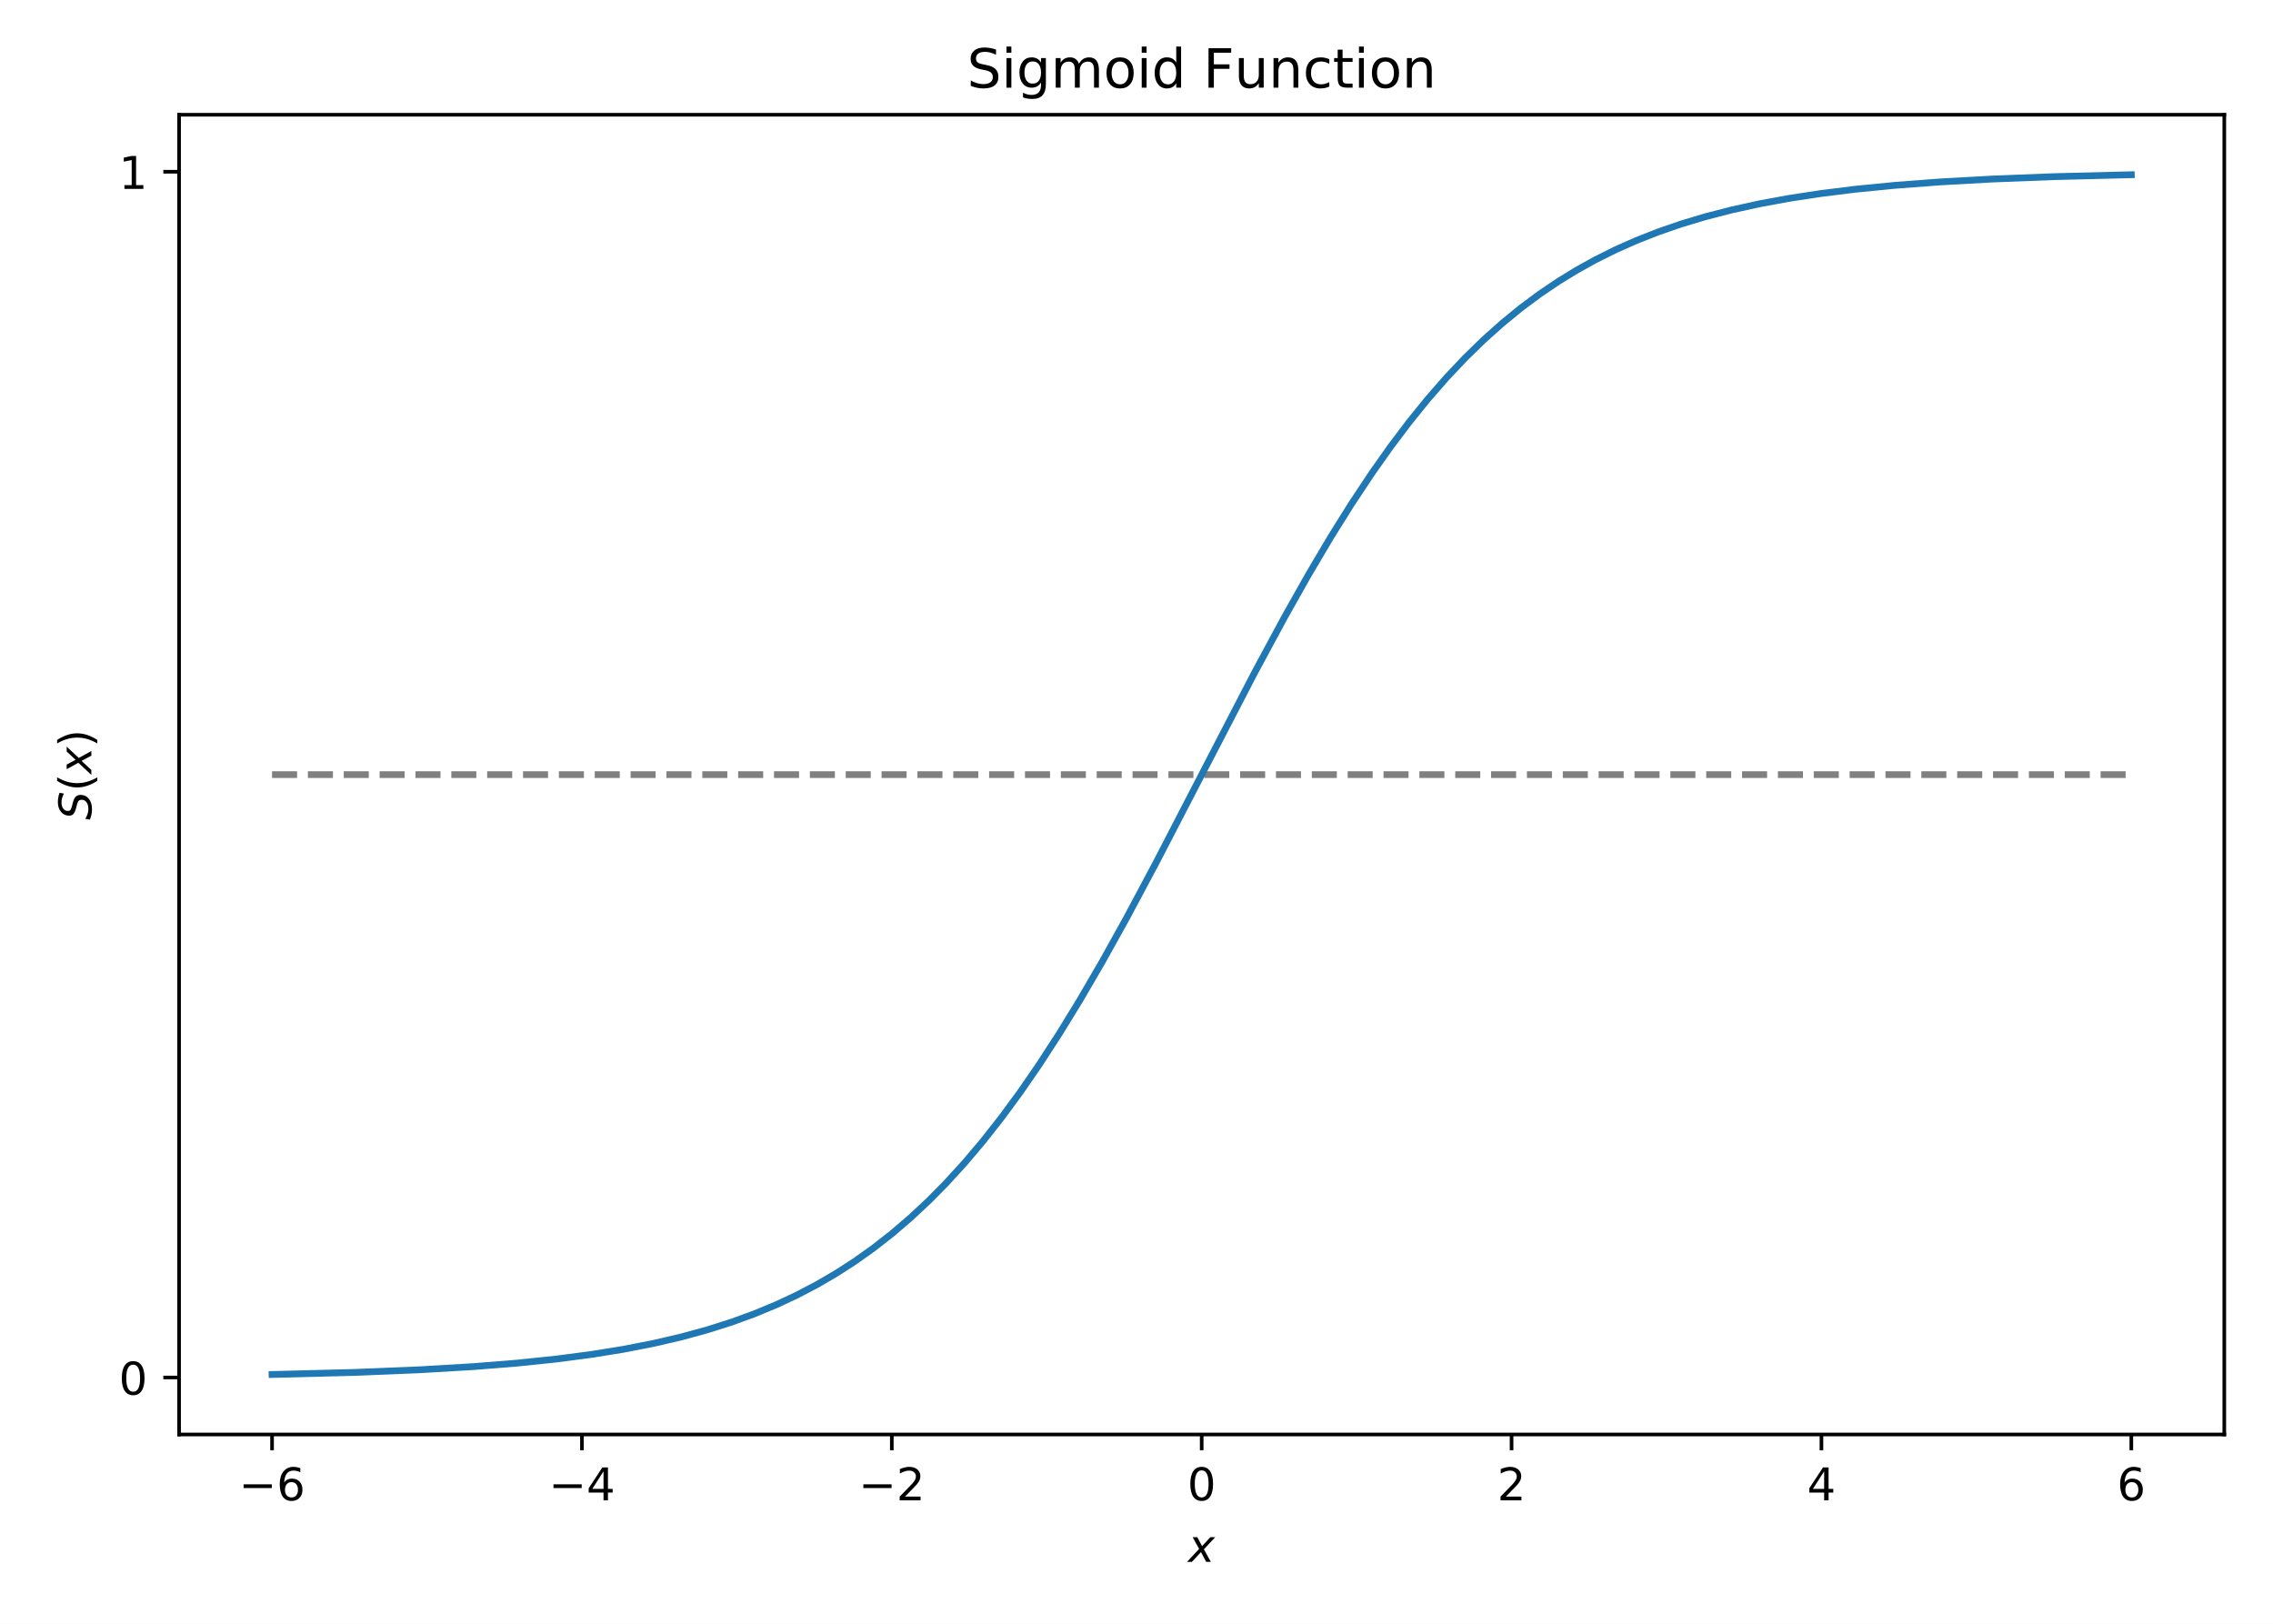
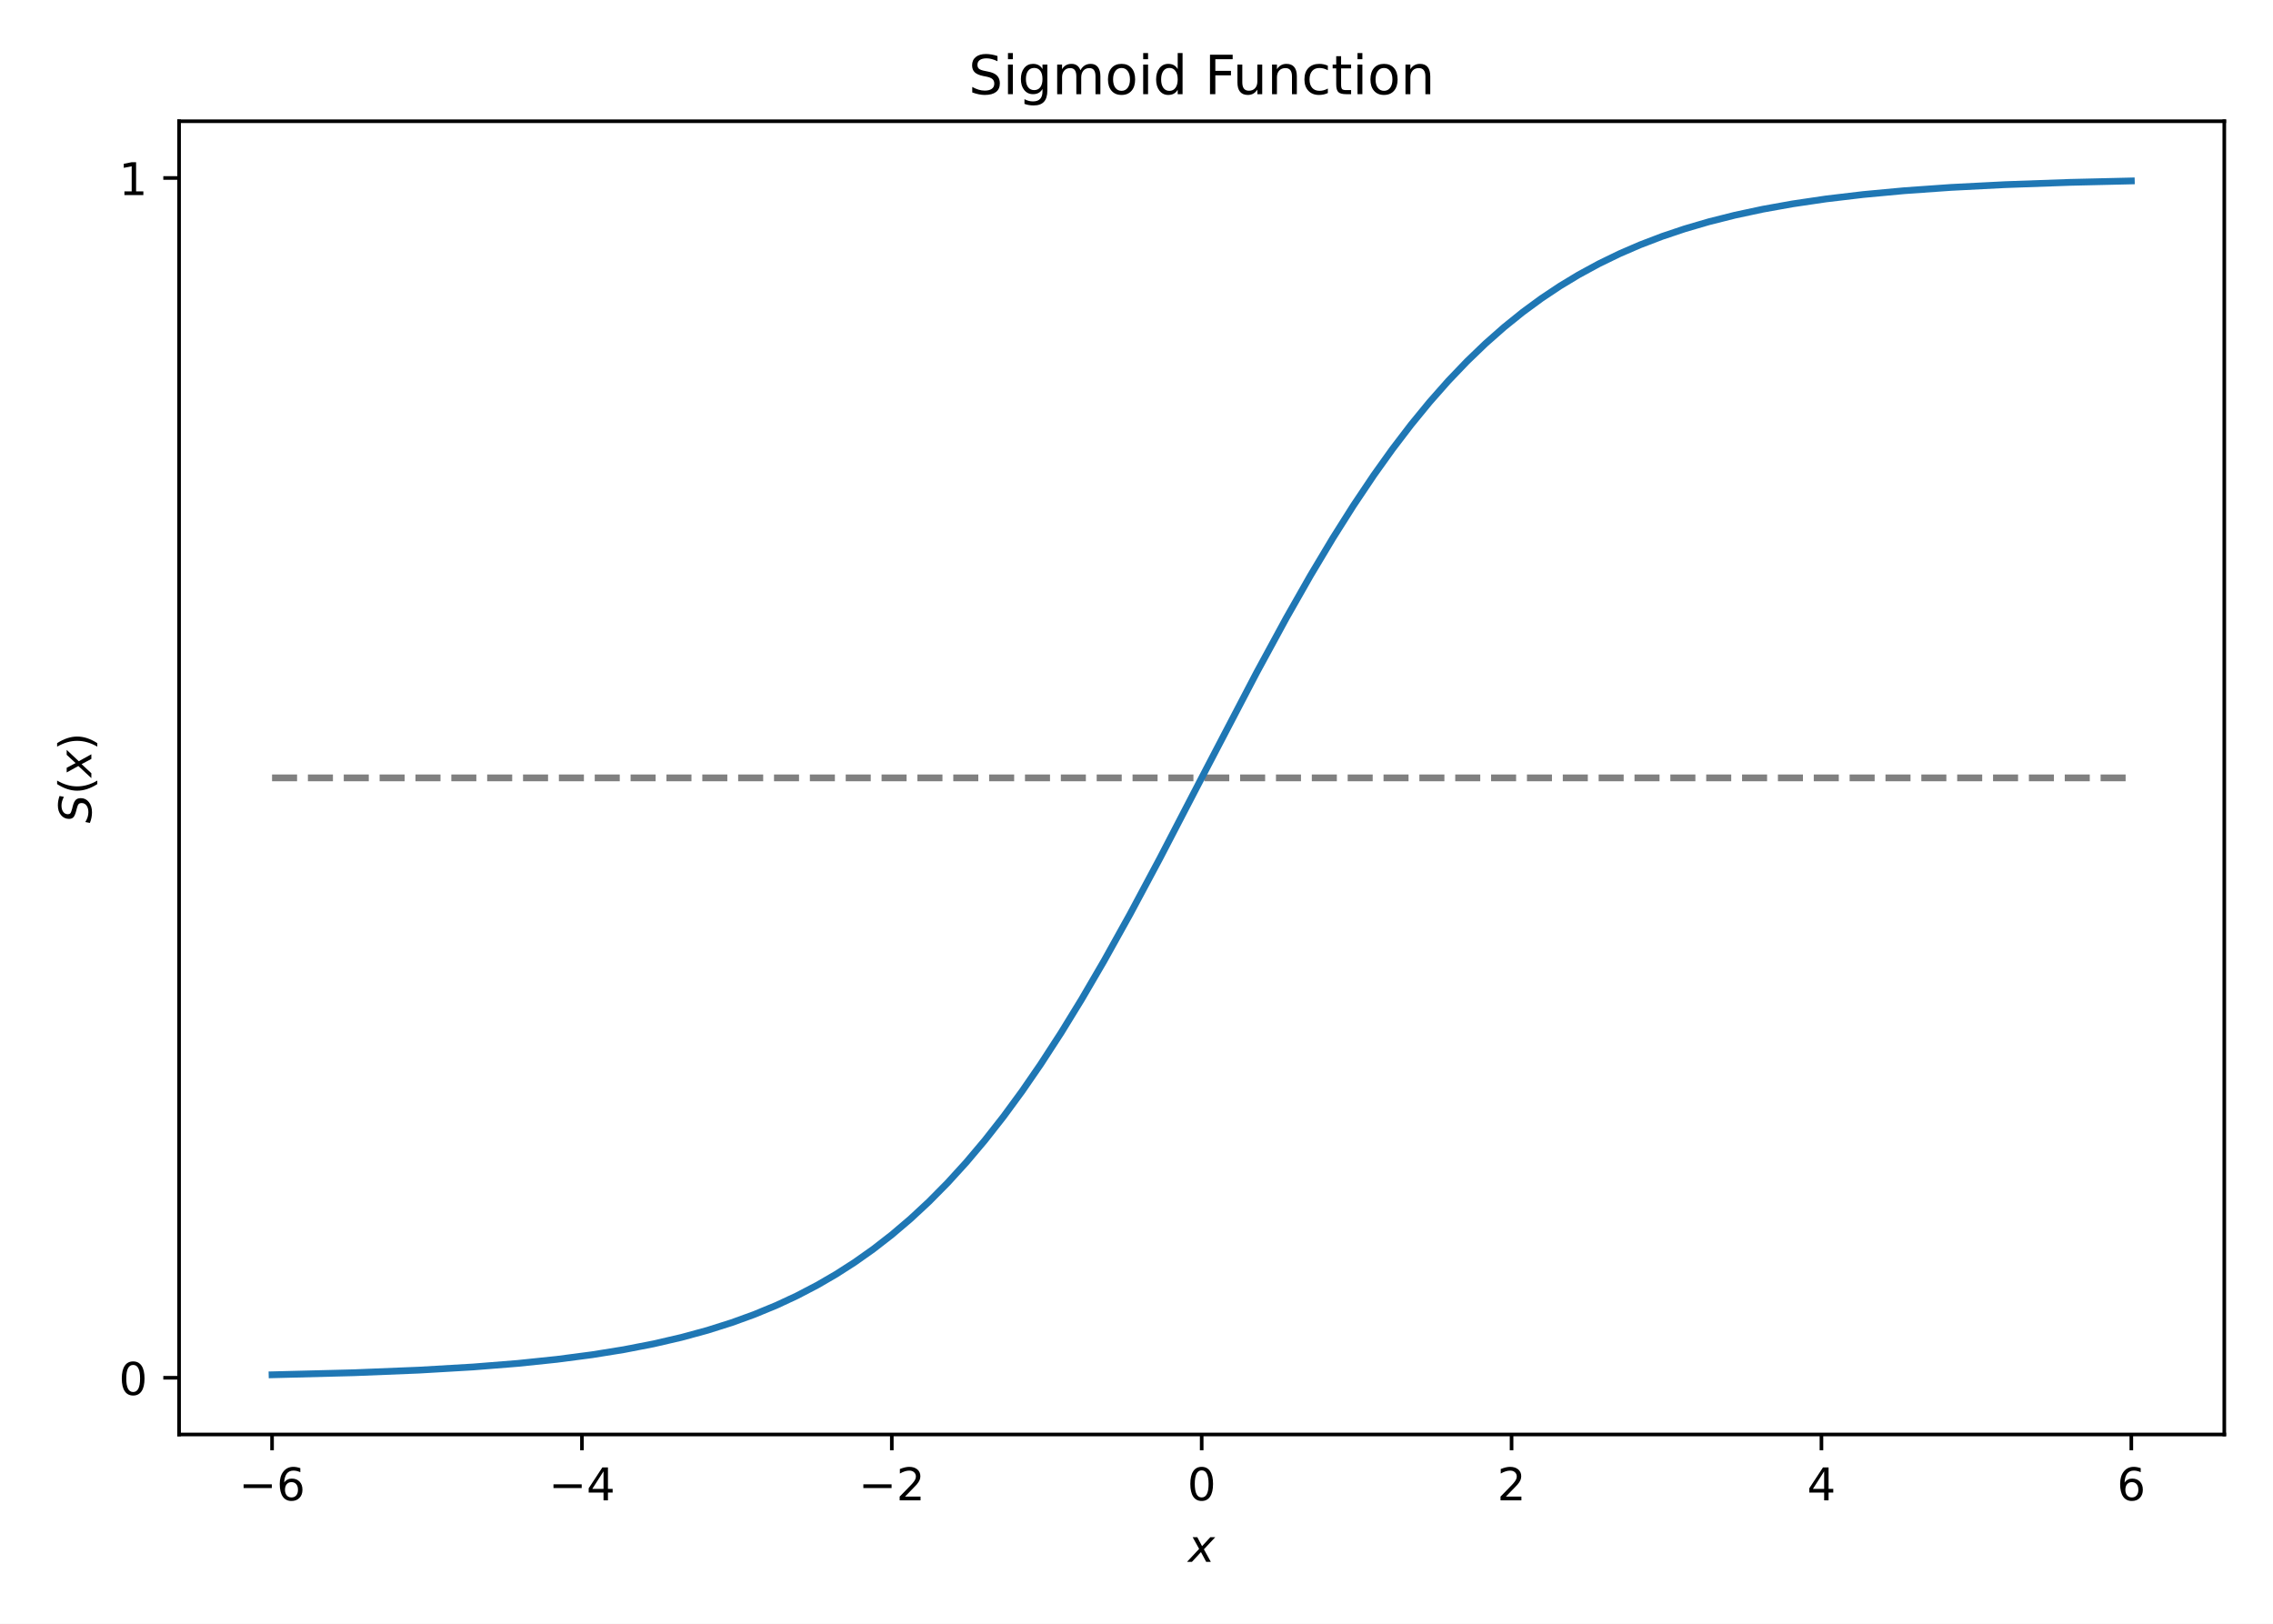
<svg xmlns="http://www.w3.org/2000/svg" xmlns:xlink="http://www.w3.org/1999/xlink" height="360pt" version="1.1" viewBox="0 0 504 360" width="504pt">
  <defs>
-     <style type="text/css">
- *{stroke-linecap:butt;stroke-linejoin:round;}
-   </style>
+     <style type="text/css">*{stroke-linecap:butt;stroke-linejoin:round;}</style>
  </defs>
  <g id="figure_1">
    <g id="patch_1">
      <path d="M 0 360  L 504 360  L 504 0  L 0 0  z " style="fill:#ffffff;" />
    </g>
    <g id="axes_1">
      <g id="patch_2">
-         <path d="M 39.71 318.04  L 493.2 318.04  L 493.2 25.44  L 39.71 25.44  z " style="fill:#ffffff;" />
+         <path d="M 39.71 318.04  L 493.2 318.04  L 493.2 26.88  L 39.71 26.88  z " style="fill:#ffffff;" />
      </g>
      <g id="matplotlib.axis_1">
        <g id="xtick_1">
          <g id="line2d_1">
            <defs>
-               <path d="M 0 0  L 0 3.5  " id="m48c523cfe5" style="stroke:#000000;stroke-width:0.8;" />
-             </defs>
-             <g>
-               <use style="stroke:#000000;stroke-width:0.8;" x="60.323" xlink:href="#m48c523cfe5" y="318.04" />
+               <path d="M 0 0  L 0 3.5  " id="m7c8eceab2a" style="stroke:#000000;stroke-width:0.8;" />
+             </defs>
+             <g>
+               <use style="stroke:#000000;stroke-width:0.8;" x="60.323" xlink:href="#m7c8eceab2a" y="318.04" />
            </g>
          </g>
          <g id="text_1">
-             <defs>
-               <path d="M 10.594 35.5  L 73.188 35.5  L 73.188 27.203  L 10.594 27.203  z " id="DejaVuSans-8722" />
-               <path d="M 33.016 40.375  Q 26.375 40.375 22.484 35.828  Q 18.609 31.297 18.609 23.391  Q 18.609 15.531 22.484 10.953  Q 26.375 6.391 33.016 6.391  Q 39.656 6.391 43.531 10.953  Q 47.406 15.531 47.406 23.391  Q 47.406 31.297 43.531 35.828  Q 39.656 40.375 33.016 40.375  z M 52.594 71.297  L 52.594 62.312  Q 48.875 64.062 45.094 64.984  Q 41.312 65.922 37.594 65.922  Q 27.828 65.922 22.672 59.328  Q 17.531 52.734 16.797 39.406  Q 19.672 43.656 24.016 45.922  Q 28.375 48.188 33.594 48.188  Q 44.578 48.188 50.953 41.516  Q 57.328 34.859 57.328 23.391  Q 57.328 12.156 50.688 5.359  Q 44.047 -1.422 33.016 -1.422  Q 20.359 -1.422 13.672 8.266  Q 6.984 17.969 6.984 36.375  Q 6.984 53.656 15.188 63.938  Q 23.391 74.219 37.203 74.219  Q 40.922 74.219 44.703 73.484  Q 48.484 72.75 52.594 71.297  z " id="DejaVuSans-54" />
-             </defs>
            <g transform="translate(52.95209 332.6384)scale(0.1 -0.1)">
-               <use xlink:href="#DejaVuSans-8722" />
-               <use x="83.789" xlink:href="#DejaVuSans-54" />
+               <defs>
+                 <path d="M 678 2272  L 4684 2272  L 4684 1741  L 678 1741  L 678 2272  z " id="DejaVuSans-2212" transform="scale(0.015625)" />
+                 <path d="M 2113 2584  Q 1688 2584 1439 2293  Q 1191 2003 1191 1497  Q 1191 994 1439 701  Q 1688 409 2113 409  Q 2538 409 2786 701  Q 3034 994 3034 1497  Q 3034 2003 2786 2293  Q 2538 2584 2113 2584  z M 3366 4563  L 3366 3988  Q 3128 4100 2886 4159  Q 2644 4219 2406 4219  Q 1781 4219 1451 3797  Q 1122 3375 1075 2522  Q 1259 2794 1537 2939  Q 1816 3084 2150 3084  Q 2853 3084 3261 2657  Q 3669 2231 3669 1497  Q 3669 778 3244 343  Q 2819 -91 2113 -91  Q 1303 -91 875 529  Q 447 1150 447 2328  Q 447 3434 972 4092  Q 1497 4750 2381 4750  Q 2619 4750 2861 4703  Q 3103 4656 3366 4563  z " id="DejaVuSans-36" transform="scale(0.015625)" />
+               </defs>
+               <use xlink:href="#DejaVuSans-2212" />
+               <use x="83.789" xlink:href="#DejaVuSans-36" />
            </g>
          </g>
        </g>
        <g id="xtick_2">
          <g id="line2d_2">
            <g>
-               <use style="stroke:#000000;stroke-width:0.8;" x="129.034" xlink:href="#m48c523cfe5" y="318.04" />
+               <use style="stroke:#000000;stroke-width:0.8;" x="129.034" xlink:href="#m7c8eceab2a" y="318.04" />
            </g>
          </g>
          <g id="text_2">
-             <defs>
-               <path d="M 37.797 64.312  L 12.891 25.391  L 37.797 25.391  z M 35.203 72.906  L 47.609 72.906  L 47.609 25.391  L 58.016 25.391  L 58.016 17.188  L 47.609 17.188  L 47.609 0  L 37.797 0  L 37.797 17.188  L 4.891 17.188  L 4.891 26.703  z " id="DejaVuSans-52" />
-             </defs>
            <g transform="translate(121.6627 332.6384)scale(0.1 -0.1)">
-               <use xlink:href="#DejaVuSans-8722" />
-               <use x="83.789" xlink:href="#DejaVuSans-52" />
+               <defs>
+                 <path d="M 2419 4116  L 825 1625  L 2419 1625  L 2419 4116  z M 2253 4666  L 3047 4666  L 3047 1625  L 3713 1625  L 3713 1100  L 3047 1100  L 3047 0  L 2419 0  L 2419 1100  L 313 1100  L 313 1709  L 2253 4666  z " id="DejaVuSans-34" transform="scale(0.015625)" />
+               </defs>
+               <use xlink:href="#DejaVuSans-2212" />
+               <use x="83.789" xlink:href="#DejaVuSans-34" />
            </g>
          </g>
        </g>
        <g id="xtick_3">
          <g id="line2d_3">
            <g>
-               <use style="stroke:#000000;stroke-width:0.8;" x="197.744" xlink:href="#m48c523cfe5" y="318.04" />
+               <use style="stroke:#000000;stroke-width:0.8;" x="197.744" xlink:href="#m7c8eceab2a" y="318.04" />
            </g>
          </g>
          <g id="text_3">
-             <defs>
-               <path d="M 19.188 8.297  L 53.609 8.297  L 53.609 0  L 7.328 0  L 7.328 8.297  Q 12.938 14.109 22.625 23.891  Q 32.328 33.688 34.812 36.531  Q 39.547 41.844 41.422 45.531  Q 43.312 49.219 43.312 52.781  Q 43.312 58.594 39.234 62.25  Q 35.156 65.922 28.609 65.922  Q 23.969 65.922 18.812 64.312  Q 13.672 62.703 7.812 59.422  L 7.812 69.391  Q 13.766 71.781 18.938 73  Q 24.125 74.219 28.422 74.219  Q 39.75 74.219 46.484 68.547  Q 53.219 62.891 53.219 53.422  Q 53.219 48.922 51.531 44.891  Q 49.859 40.875 45.406 35.406  Q 44.188 33.984 37.641 27.219  Q 31.109 20.453 19.188 8.297  z " id="DejaVuSans-50" />
-             </defs>
            <g transform="translate(190.3733 332.6384)scale(0.1 -0.1)">
-               <use xlink:href="#DejaVuSans-8722" />
-               <use x="83.789" xlink:href="#DejaVuSans-50" />
+               <defs>
+                 <path d="M 1228 531  L 3431 531  L 3431 0  L 469 0  L 469 531  Q 828 903 1448 1529  Q 2069 2156 2228 2338  Q 2531 2678 2651 2914  Q 2772 3150 2772 3378  Q 2772 3750 2511 3984  Q 2250 4219 1831 4219  Q 1534 4219 1204 4116  Q 875 4013 500 3803  L 500 4441  Q 881 4594 1212 4672  Q 1544 4750 1819 4750  Q 2544 4750 2975 4387  Q 3406 4025 3406 3419  Q 3406 3131 3298 2873  Q 3191 2616 2906 2266  Q 2828 2175 2409 1742  Q 1991 1309 1228 531  z " id="DejaVuSans-32" transform="scale(0.015625)" />
+               </defs>
+               <use xlink:href="#DejaVuSans-2212" />
+               <use x="83.789" xlink:href="#DejaVuSans-32" />
            </g>
          </g>
        </g>
        <g id="xtick_4">
          <g id="line2d_4">
            <g>
-               <use style="stroke:#000000;stroke-width:0.8;" x="266.455" xlink:href="#m48c523cfe5" y="318.04" />
+               <use style="stroke:#000000;stroke-width:0.8;" x="266.455" xlink:href="#m7c8eceab2a" y="318.04" />
            </g>
          </g>
          <g id="text_4">
-             <defs>
-               <path d="M 31.781 66.406  Q 24.172 66.406 20.328 58.906  Q 16.5 51.422 16.5 36.375  Q 16.5 21.391 20.328 13.891  Q 24.172 6.391 31.781 6.391  Q 39.453 6.391 43.281 13.891  Q 47.125 21.391 47.125 36.375  Q 47.125 51.422 43.281 58.906  Q 39.453 66.406 31.781 66.406  z M 31.781 74.219  Q 44.047 74.219 50.516 64.516  Q 56.984 54.828 56.984 36.375  Q 56.984 17.969 50.516 8.266  Q 44.047 -1.422 31.781 -1.422  Q 19.531 -1.422 13.062 8.266  Q 6.594 17.969 6.594 36.375  Q 6.594 54.828 13.062 64.516  Q 19.531 74.219 31.781 74.219  z " id="DejaVuSans-48" />
-             </defs>
            <g transform="translate(263.2738 332.6384)scale(0.1 -0.1)">
-               <use xlink:href="#DejaVuSans-48" />
+               <defs>
+                 <path d="M 2034 4250  Q 1547 4250 1301 3770  Q 1056 3291 1056 2328  Q 1056 1369 1301 889  Q 1547 409 2034 409  Q 2525 409 2770 889  Q 3016 1369 3016 2328  Q 3016 3291 2770 3770  Q 2525 4250 2034 4250  z M 2034 4750  Q 2819 4750 3233 4129  Q 3647 3509 3647 2328  Q 3647 1150 3233 529  Q 2819 -91 2034 -91  Q 1250 -91 836 529  Q 422 1150 422 2328  Q 422 3509 836 4129  Q 1250 4750 2034 4750  z " id="DejaVuSans-30" transform="scale(0.015625)" />
+               </defs>
+               <use xlink:href="#DejaVuSans-30" />
            </g>
          </g>
        </g>
        <g id="xtick_5">
          <g id="line2d_5">
            <g>
-               <use style="stroke:#000000;stroke-width:0.8;" x="335.166" xlink:href="#m48c523cfe5" y="318.04" />
+               <use style="stroke:#000000;stroke-width:0.8;" x="335.166" xlink:href="#m7c8eceab2a" y="318.04" />
            </g>
          </g>
          <g id="text_5">
            <g transform="translate(331.9844 332.6384)scale(0.1 -0.1)">
-               <use xlink:href="#DejaVuSans-50" />
+               <use xlink:href="#DejaVuSans-32" />
            </g>
          </g>
        </g>
        <g id="xtick_6">
          <g id="line2d_6">
            <g>
-               <use style="stroke:#000000;stroke-width:0.8;" x="403.876" xlink:href="#m48c523cfe5" y="318.04" />
+               <use style="stroke:#000000;stroke-width:0.8;" x="403.876" xlink:href="#m7c8eceab2a" y="318.04" />
            </g>
          </g>
          <g id="text_6">
            <g transform="translate(400.695 332.6384)scale(0.1 -0.1)">
-               <use xlink:href="#DejaVuSans-52" />
+               <use xlink:href="#DejaVuSans-34" />
            </g>
          </g>
        </g>
        <g id="xtick_7">
          <g id="line2d_7">
            <g>
-               <use style="stroke:#000000;stroke-width:0.8;" x="472.587" xlink:href="#m48c523cfe5" y="318.04" />
+               <use style="stroke:#000000;stroke-width:0.8;" x="472.587" xlink:href="#m7c8eceab2a" y="318.04" />
            </g>
          </g>
          <g id="text_7">
            <g transform="translate(469.4056 332.6384)scale(0.1 -0.1)">
-               <use xlink:href="#DejaVuSans-54" />
+               <use xlink:href="#DejaVuSans-36" />
            </g>
          </g>
        </g>
        <g id="text_8">
-           <defs>
-             <path d="M 60.016 54.688  L 34.906 27.875  L 50.297 0  L 39.984 0  L 28.422 21.688  L 8.297 0  L -2.594 0  L 24.312 28.812  L 10.016 54.688  L 20.312 54.688  L 30.812 34.906  L 49.125 54.688  z " id="DejaVuSans-Oblique-120" />
-           </defs>
          <g transform="translate(263.455 346.3166)scale(0.1 -0.1)">
-             <use transform="translate(0 0.3125)" xlink:href="#DejaVuSans-Oblique-120" />
+             <defs>
+               <path d="M 3841 3500  L 2234 1784  L 3219 0  L 2559 0  L 1819 1388  L 531 0  L -166 0  L 1556 1844  L 641 3500  L 1300 3500  L 1972 2234  L 3144 3500  L 3841 3500  z " id="DejaVuSans-Oblique-78" transform="scale(0.015625)" />
+             </defs>
+             <use transform="translate(0 0.3125)" xlink:href="#DejaVuSans-Oblique-78" />
          </g>
        </g>
      </g>
      <g id="matplotlib.axis_2">
        <g id="ytick_1">
          <g id="line2d_8">
            <defs>
-               <path d="M 0 0  L -3.5 0  " id="m2ee4a3f1c2" style="stroke:#000000;stroke-width:0.8;" />
-             </defs>
-             <g>
-               <use style="stroke:#000000;stroke-width:0.8;" x="39.71" xlink:href="#m2ee4a3f1c2" y="305.401" />
+               <path d="M 0 0  L -3.5 0  " id="m40b6c5f60f" style="stroke:#000000;stroke-width:0.8;" />
+             </defs>
+             <g>
+               <use style="stroke:#000000;stroke-width:0.8;" x="39.71" xlink:href="#m40b6c5f60f" y="305.463" />
            </g>
          </g>
          <g id="text_9">
-             <g transform="translate(26.3475 309.2002)scale(0.1 -0.1)">
-               <use xlink:href="#DejaVuSans-48" />
+             <g transform="translate(26.3475 309.2624)scale(0.1 -0.1)">
+               <use xlink:href="#DejaVuSans-30" />
            </g>
          </g>
        </g>
        <g id="ytick_2">
          <g id="line2d_9">
            <g>
-               <use style="stroke:#000000;stroke-width:0.8;" x="39.71" xlink:href="#m2ee4a3f1c2" y="38.079" />
+               <use style="stroke:#000000;stroke-width:0.8;" x="39.71" xlink:href="#m40b6c5f60f" y="39.457" />
            </g>
          </g>
          <g id="text_10">
-             <defs>
-               <path d="M 12.406 8.297  L 28.516 8.297  L 28.516 63.922  L 10.984 60.406  L 10.984 69.391  L 28.422 72.906  L 38.281 72.906  L 38.281 8.297  L 54.391 8.297  L 54.391 0  L 12.406 0  z " id="DejaVuSans-49" />
-             </defs>
-             <g transform="translate(26.3475 41.87823)scale(0.1 -0.1)">
-               <use xlink:href="#DejaVuSans-49" />
+             <g transform="translate(26.3475 43.25603)scale(0.1 -0.1)">
+               <defs>
+                 <path d="M 794 531  L 1825 531  L 1825 4091  L 703 3866  L 703 4441  L 1819 4666  L 2450 4666  L 2450 531  L 3481 531  L 3481 0  L 794 0  L 794 531  z " id="DejaVuSans-31" transform="scale(0.015625)" />
+               </defs>
+               <use xlink:href="#DejaVuSans-31" />
            </g>
          </g>
        </g>
        <g id="text_11">
-           <defs>
-             <path d="M 60.297 70.516  L 58.406 60.891  Q 53.469 63.531 48.609 64.875  Q 43.75 66.219 39.203 66.219  Q 30.375 66.219 25.141 62.359  Q 19.922 58.5 19.922 52.094  Q 19.922 48.578 21.844 46.703  Q 23.781 44.828 31.781 42.672  L 37.703 41.219  Q 47.703 38.625 51.609 34.641  Q 55.516 30.672 55.516 23.484  Q 55.516 12.453 46.844 5.516  Q 38.188 -1.422 24.031 -1.422  Q 18.219 -1.422 12.359 -0.266  Q 6.5 0.875 0.594 3.219  L 2.594 13.375  Q 8.016 10.016 13.453 8.297  Q 18.891 6.594 24.312 6.594  Q 33.547 6.594 39.109 10.688  Q 44.672 14.797 44.672 21.391  Q 44.672 25.781 42.453 28.047  Q 40.234 30.328 32.906 32.172  L 27 33.688  Q 16.891 36.328 13.203 39.766  Q 9.516 43.219 9.516 49.422  Q 9.516 60.297 17.891 67.25  Q 26.266 74.219 39.703 74.219  Q 44.922 74.219 50.047 73.281  Q 55.172 72.359 60.297 70.516  z " id="DejaVuSans-Oblique-83" />
-             <path d="M 31 75.875  Q 24.469 64.656 21.281 53.656  Q 18.109 42.672 18.109 31.391  Q 18.109 20.125 21.312 9.062  Q 24.516 -2 31 -13.188  L 23.188 -13.188  Q 15.875 -1.703 12.234 9.375  Q 8.594 20.453 8.594 31.391  Q 8.594 42.281 12.203 53.312  Q 15.828 64.359 23.188 75.875  z " id="DejaVuSans-40" />
-             <path d="M 8.016 75.875  L 15.828 75.875  Q 23.141 64.359 26.781 53.312  Q 30.422 42.281 30.422 31.391  Q 30.422 20.453 26.781 9.375  Q 23.141 -1.703 15.828 -13.188  L 8.016 -13.188  Q 14.5 -2 17.703 9.062  Q 20.906 20.125 20.906 31.391  Q 20.906 42.672 17.703 53.656  Q 14.5 64.656 8.016 75.875  z " id="DejaVuSans-41" />
-           </defs>
-           <g transform="translate(20.26781 181.79)rotate(-90)scale(0.1 -0.1)">
-             <use transform="translate(0 0.125)" xlink:href="#DejaVuSans-Oblique-83" />
-             <use transform="translate(63.47656 0.125)" xlink:href="#DejaVuSans-40" />
-             <use transform="translate(102.4902 0.125)" xlink:href="#DejaVuSans-Oblique-120" />
-             <use transform="translate(161.6699 0.125)" xlink:href="#DejaVuSans-41" />
+           <g transform="translate(20.26781 182.51)rotate(-90)scale(0.1 -0.1)">
+             <defs>
+               <path d="M 3859 4513  L 3738 3897  Q 3422 4066 3111 4152  Q 2800 4238 2509 4238  Q 1944 4238 1609 3991  Q 1275 3744 1275 3334  Q 1275 3109 1398 2989  Q 1522 2869 2034 2731  L 2413 2638  Q 3053 2472 3303 2217  Q 3553 1963 3553 1503  Q 3553 797 2998 353  Q 2444 -91 1538 -91  Q 1166 -91 791 -17  Q 416 56 38 206  L 166 856  Q 513 641 861 531  Q 1209 422 1556 422  Q 2147 422 2503 684  Q 2859 947 2859 1369  Q 2859 1650 2717 1795  Q 2575 1941 2106 2059  L 1728 2156  Q 1081 2325 845 2545  Q 609 2766 609 3163  Q 609 3859 1145 4304  Q 1681 4750 2541 4750  Q 2875 4750 3203 4690  Q 3531 4631 3859 4513  z " id="DejaVuSans-Oblique-53" transform="scale(0.015625)" />
+               <path d="M 1984 4856  Q 1566 4138 1362 3434  Q 1159 2731 1159 2009  Q 1159 1288 1364 580  Q 1569 -128 1984 -844  L 1484 -844  Q 1016 -109 783 600  Q 550 1309 550 2009  Q 550 2706 781 3412  Q 1013 4119 1484 4856  L 1984 4856  z " id="DejaVuSans-28" transform="scale(0.015625)" />
+               <path d="M 513 4856  L 1013 4856  Q 1481 4119 1714 3412  Q 1947 2706 1947 2009  Q 1947 1309 1714 600  Q 1481 -109 1013 -844  L 513 -844  Q 928 -128 1133 580  Q 1338 1288 1338 2009  Q 1338 2731 1133 3434  Q 928 4138 513 4856  z " id="DejaVuSans-29" transform="scale(0.015625)" />
+             </defs>
+             <use transform="translate(0 0.125)" xlink:href="#DejaVuSans-Oblique-53" />
+             <use transform="translate(63.47656 0.125)" xlink:href="#DejaVuSans-28" />
+             <use transform="translate(102.4902 0.125)" xlink:href="#DejaVuSans-Oblique-78" />
+             <use transform="translate(161.6699 0.125)" xlink:href="#DejaVuSans-29" />
          </g>
        </g>
      </g>
      <g id="LineCollection_1">
-         <path clip-path="url(#p20171e852b)" d="M 60.323 171.74  L 472.587 171.74  " style="fill:none;stroke:#808080;stroke-dasharray:5.55,2.4;stroke-dashoffset:0;stroke-width:1.5;" />
+         <path clip-path="url(#p93f527e82a)" d="M 60.323 172.46  L 472.587 172.46  " style="fill:none;stroke:#808080;stroke-dasharray:5.55,2.4;stroke-dashoffset:0;stroke-width:1.5;" />
      </g>
      <g id="line2d_10">
-         <path clip-path="url(#p20171e852b)" d="M 60.323 304.74  L 78.481 304.282  L 92.925 303.7  L 104.892 302.998  L 114.796 302.205  L 123.463 301.302  L 131.304 300.271  L 138.319 299.136  L 144.922 297.846  L 151.112 296.404  L 156.889 294.822  L 162.254 293.116  L 167.206 291.312  L 172.158 289.259  L 176.698 287.135  L 181.237 284.754  L 185.364 282.346  L 189.491 279.686  L 193.618 276.756  L 197.744 273.535  L 201.871 270.007  L 205.998 266.153  L 209.712 262.393  L 213.839 257.879  L 217.966 253.003  L 222.092 247.757  L 226.219 242.141  L 230.346 236.158  L 234.885 229.167  L 239.425 221.767  L 244.377 213.269  L 249.742 203.626  L 256.344 191.267  L 265.836 172.944  L 278.216 149.082  L 284.819 136.844  L 290.184 127.332  L 295.136 118.977  L 299.675 111.722  L 304.215 104.885  L 308.342 99.048  L 312.468 93.58  L 316.595 88.483  L 320.722 83.752  L 324.849 79.381  L 328.975 75.359  L 333.102 71.669  L 337.229 68.297  L 341.356 65.224  L 345.483 62.432  L 349.609 59.9  L 353.736 57.611  L 358.275 55.349  L 362.815 53.334  L 367.767 51.388  L 372.719 49.679  L 378.084 48.065  L 383.861 46.568  L 390.052 45.206  L 396.654 43.987  L 403.67 42.916  L 411.511 41.943  L 420.177 41.091  L 430.081 40.343  L 441.636 39.7  L 455.254 39.172  L 472.174 38.748  L 472.587 38.74  L 472.587 38.74  " style="fill:none;stroke:#1f77b4;stroke-linecap:square;stroke-width:1.5;" />
+         <path clip-path="url(#p93f527e82a)" d="M 60.323 304.805  L 78.481 304.349  L 92.925 303.771  L 104.892 303.072  L 114.796 302.283  L 123.463 301.384  L 131.304 300.358  L 138.319 299.229  L 144.922 297.945  L 151.112 296.511  L 156.889 294.936  L 162.254 293.239  L 167.206 291.443  L 172.158 289.401  L 176.698 287.287  L 181.237 284.917  L 185.364 282.521  L 189.491 279.875  L 193.618 276.959  L 197.744 273.754  L 201.871 270.243  L 205.998 266.408  L 210.125 262.233  L 214.251 257.706  L 218.378 252.817  L 222.505 247.561  L 226.632 241.936  L 230.758 235.946  L 235.298 228.951  L 239.837 221.552  L 244.789 213.061  L 250.567 202.678  L 257.17 190.325  L 267.487 170.463  L 278.629 149.138  L 285.232 136.992  L 290.597 127.562  L 295.549 119.284  L 300.088 112.102  L 304.628 105.337  L 308.754 99.565  L 312.881 94.161  L 317.008 89.125  L 321.135 84.454  L 325.261 80.14  L 329.388 76.171  L 333.515 72.532  L 337.642 69.207  L 341.768 66.178  L 345.895 63.426  L 350.022 60.932  L 354.561 58.464  L 359.101 56.26  L 363.64 54.296  L 368.592 52.401  L 373.545 50.737  L 378.909 49.166  L 384.687 47.71  L 390.877 46.384  L 397.48 45.199  L 404.908 44.102  L 413.161 43.124  L 422.24 42.281  L 432.557 41.554  L 444.525 40.941  L 458.969 40.433  L 472.587 40.115  L 472.587 40.115  " style="fill:none;stroke:#1f77b4;stroke-linecap:square;stroke-width:1.5;" />
      </g>
      <g id="patch_3">
-         <path d="M 39.71 318.04  L 39.71 25.44  " style="fill:none;stroke:#000000;stroke-linecap:square;stroke-linejoin:miter;stroke-width:0.8;" />
+         <path d="M 39.71 318.04  L 39.71 26.88  " style="fill:none;stroke:#000000;stroke-linecap:square;stroke-linejoin:miter;stroke-width:0.8;" />
      </g>
      <g id="patch_4">
-         <path d="M 493.2 318.04  L 493.2 25.44  " style="fill:none;stroke:#000000;stroke-linecap:square;stroke-linejoin:miter;stroke-width:0.8;" />
+         <path d="M 493.2 318.04  L 493.2 26.88  " style="fill:none;stroke:#000000;stroke-linecap:square;stroke-linejoin:miter;stroke-width:0.8;" />
      </g>
      <g id="patch_5">
        <path d="M 39.71 318.04  L 493.2 318.04  " style="fill:none;stroke:#000000;stroke-linecap:square;stroke-linejoin:miter;stroke-width:0.8;" />
      </g>
      <g id="patch_6">
-         <path d="M 39.71 25.44  L 493.2 25.44  " style="fill:none;stroke:#000000;stroke-linecap:square;stroke-linejoin:miter;stroke-width:0.8;" />
+         <path d="M 39.71 26.88  L 493.2 26.88  " style="fill:none;stroke:#000000;stroke-linecap:square;stroke-linejoin:miter;stroke-width:0.8;" />
      </g>
      <g id="text_12">
-         <defs>
-           <path d="M 53.516 70.516  L 53.516 60.891  Q 47.906 63.578 42.922 64.891  Q 37.938 66.219 33.297 66.219  Q 25.25 66.219 20.875 63.094  Q 16.5 59.969 16.5 54.203  Q 16.5 49.359 19.406 46.891  Q 22.312 44.438 30.422 42.922  L 36.375 41.703  Q 47.406 39.594 52.656 34.297  Q 57.906 29 57.906 20.125  Q 57.906 9.516 50.797 4.047  Q 43.703 -1.422 29.984 -1.422  Q 24.812 -1.422 18.969 -0.25  Q 13.141 0.922 6.891 3.219  L 6.891 13.375  Q 12.891 10.016 18.656 8.297  Q 24.422 6.594 29.984 6.594  Q 38.422 6.594 43.016 9.906  Q 47.609 13.234 47.609 19.391  Q 47.609 24.75 44.312 27.781  Q 41.016 30.812 33.5 32.328  L 27.484 33.5  Q 16.453 35.688 11.516 40.375  Q 6.594 45.062 6.594 53.422  Q 6.594 63.094 13.406 68.656  Q 20.219 74.219 32.172 74.219  Q 37.312 74.219 42.625 73.281  Q 47.953 72.359 53.516 70.516  z " id="DejaVuSans-83" />
-           <path d="M 9.422 54.688  L 18.406 54.688  L 18.406 0  L 9.422 0  z M 9.422 75.984  L 18.406 75.984  L 18.406 64.594  L 9.422 64.594  z " id="DejaVuSans-105" />
-           <path d="M 45.406 27.984  Q 45.406 37.75 41.375 43.109  Q 37.359 48.484 30.078 48.484  Q 22.859 48.484 18.828 43.109  Q 14.797 37.75 14.797 27.984  Q 14.797 18.266 18.828 12.891  Q 22.859 7.516 30.078 7.516  Q 37.359 7.516 41.375 12.891  Q 45.406 18.266 45.406 27.984  z M 54.391 6.781  Q 54.391 -7.172 48.188 -13.984  Q 42 -20.797 29.203 -20.797  Q 24.469 -20.797 20.266 -20.094  Q 16.062 -19.391 12.109 -17.922  L 12.109 -9.188  Q 16.062 -11.328 19.922 -12.344  Q 23.781 -13.375 27.781 -13.375  Q 36.625 -13.375 41.016 -8.766  Q 45.406 -4.156 45.406 5.172  L 45.406 9.625  Q 42.625 4.781 38.281 2.391  Q 33.938 0 27.875 0  Q 17.828 0 11.672 7.656  Q 5.516 15.328 5.516 27.984  Q 5.516 40.672 11.672 48.328  Q 17.828 56 27.875 56  Q 33.938 56 38.281 53.609  Q 42.625 51.219 45.406 46.391  L 45.406 54.688  L 54.391 54.688  z " id="DejaVuSans-103" />
-           <path d="M 52 44.188  Q 55.375 50.25 60.062 53.125  Q 64.75 56 71.094 56  Q 79.641 56 84.281 50.016  Q 88.922 44.047 88.922 33.016  L 88.922 0  L 79.891 0  L 79.891 32.719  Q 79.891 40.578 77.094 44.375  Q 74.312 48.188 68.609 48.188  Q 61.625 48.188 57.562 43.547  Q 53.516 38.922 53.516 30.906  L 53.516 0  L 44.484 0  L 44.484 32.719  Q 44.484 40.625 41.703 44.406  Q 38.922 48.188 33.109 48.188  Q 26.219 48.188 22.156 43.531  Q 18.109 38.875 18.109 30.906  L 18.109 0  L 9.078 0  L 9.078 54.688  L 18.109 54.688  L 18.109 46.188  Q 21.188 51.219 25.484 53.609  Q 29.781 56 35.688 56  Q 41.656 56 45.828 52.969  Q 50 49.953 52 44.188  z " id="DejaVuSans-109" />
-           <path d="M 30.609 48.391  Q 23.391 48.391 19.188 42.75  Q 14.984 37.109 14.984 27.297  Q 14.984 17.484 19.156 11.844  Q 23.344 6.203 30.609 6.203  Q 37.797 6.203 41.984 11.859  Q 46.188 17.531 46.188 27.297  Q 46.188 37.016 41.984 42.703  Q 37.797 48.391 30.609 48.391  z M 30.609 56  Q 42.328 56 49.016 48.375  Q 55.719 40.766 55.719 27.297  Q 55.719 13.875 49.016 6.219  Q 42.328 -1.422 30.609 -1.422  Q 18.844 -1.422 12.172 6.219  Q 5.516 13.875 5.516 27.297  Q 5.516 40.766 12.172 48.375  Q 18.844 56 30.609 56  z " id="DejaVuSans-111" />
-           <path d="M 45.406 46.391  L 45.406 75.984  L 54.391 75.984  L 54.391 0  L 45.406 0  L 45.406 8.203  Q 42.578 3.328 38.25 0.953  Q 33.938 -1.422 27.875 -1.422  Q 17.969 -1.422 11.734 6.484  Q 5.516 14.406 5.516 27.297  Q 5.516 40.188 11.734 48.094  Q 17.969 56 27.875 56  Q 33.938 56 38.25 53.625  Q 42.578 51.266 45.406 46.391  z M 14.797 27.297  Q 14.797 17.391 18.875 11.75  Q 22.953 6.109 30.078 6.109  Q 37.203 6.109 41.297 11.75  Q 45.406 17.391 45.406 27.297  Q 45.406 37.203 41.297 42.844  Q 37.203 48.484 30.078 48.484  Q 22.953 48.484 18.875 42.844  Q 14.797 37.203 14.797 27.297  z " id="DejaVuSans-100" />
-           <path id="DejaVuSans-32" />
-           <path d="M 9.812 72.906  L 51.703 72.906  L 51.703 64.594  L 19.672 64.594  L 19.672 43.109  L 48.578 43.109  L 48.578 34.812  L 19.672 34.812  L 19.672 0  L 9.812 0  z " id="DejaVuSans-70" />
-           <path d="M 8.5 21.578  L 8.5 54.688  L 17.484 54.688  L 17.484 21.922  Q 17.484 14.156 20.5 10.266  Q 23.531 6.391 29.594 6.391  Q 36.859 6.391 41.078 11.031  Q 45.312 15.672 45.312 23.688  L 45.312 54.688  L 54.297 54.688  L 54.297 0  L 45.312 0  L 45.312 8.406  Q 42.047 3.422 37.719 1  Q 33.406 -1.422 27.688 -1.422  Q 18.266 -1.422 13.375 4.438  Q 8.5 10.297 8.5 21.578  z M 31.109 56  z " id="DejaVuSans-117" />
-           <path d="M 54.891 33.016  L 54.891 0  L 45.906 0  L 45.906 32.719  Q 45.906 40.484 42.875 44.328  Q 39.844 48.188 33.797 48.188  Q 26.516 48.188 22.312 43.547  Q 18.109 38.922 18.109 30.906  L 18.109 0  L 9.078 0  L 9.078 54.688  L 18.109 54.688  L 18.109 46.188  Q 21.344 51.125 25.703 53.562  Q 30.078 56 35.797 56  Q 45.219 56 50.047 50.172  Q 54.891 44.344 54.891 33.016  z " id="DejaVuSans-110" />
-           <path d="M 48.781 52.594  L 48.781 44.188  Q 44.969 46.297 41.141 47.344  Q 37.312 48.391 33.406 48.391  Q 24.656 48.391 19.812 42.844  Q 14.984 37.312 14.984 27.297  Q 14.984 17.281 19.812 11.734  Q 24.656 6.203 33.406 6.203  Q 37.312 6.203 41.141 7.25  Q 44.969 8.297 48.781 10.406  L 48.781 2.094  Q 45.016 0.344 40.984 -0.531  Q 36.969 -1.422 32.422 -1.422  Q 20.062 -1.422 12.781 6.344  Q 5.516 14.109 5.516 27.297  Q 5.516 40.672 12.859 48.328  Q 20.219 56 33.016 56  Q 37.156 56 41.109 55.141  Q 45.062 54.297 48.781 52.594  z " id="DejaVuSans-99" />
-           <path d="M 18.312 70.219  L 18.312 54.688  L 36.812 54.688  L 36.812 47.703  L 18.312 47.703  L 18.312 18.016  Q 18.312 11.328 20.141 9.422  Q 21.969 7.516 27.594 7.516  L 36.812 7.516  L 36.812 0  L 27.594 0  Q 17.188 0 13.234 3.875  Q 9.281 7.766 9.281 18.016  L 9.281 47.703  L 2.688 47.703  L 2.688 54.688  L 9.281 54.688  L 9.281 70.219  z " id="DejaVuSans-116" />
-         </defs>
-         <g transform="translate(214.4284 19.44)scale(0.12 -0.12)">
-           <use xlink:href="#DejaVuSans-83" />
-           <use x="63.477" xlink:href="#DejaVuSans-105" />
-           <use x="91.26" xlink:href="#DejaVuSans-103" />
-           <use x="154.736" xlink:href="#DejaVuSans-109" />
-           <use x="252.148" xlink:href="#DejaVuSans-111" />
-           <use x="313.33" xlink:href="#DejaVuSans-105" />
-           <use x="341.113" xlink:href="#DejaVuSans-100" />
-           <use x="404.59" xlink:href="#DejaVuSans-32" />
-           <use x="436.377" xlink:href="#DejaVuSans-70" />
-           <use x="493.818" xlink:href="#DejaVuSans-117" />
-           <use x="557.197" xlink:href="#DejaVuSans-110" />
-           <use x="620.576" xlink:href="#DejaVuSans-99" />
-           <use x="675.557" xlink:href="#DejaVuSans-116" />
-           <use x="714.766" xlink:href="#DejaVuSans-105" />
-           <use x="742.549" xlink:href="#DejaVuSans-111" />
-           <use x="803.73" xlink:href="#DejaVuSans-110" />
+         <g transform="translate(214.7537 20.88)scale(0.12 -0.12)">
+           <defs>
+             <path d="M 3425 4513  L 3425 3897  Q 3066 4069 2747 4153  Q 2428 4238 2131 4238  Q 1616 4238 1336 4038  Q 1056 3838 1056 3469  Q 1056 3159 1242 3001  Q 1428 2844 1947 2747  L 2328 2669  Q 3034 2534 3370 2195  Q 3706 1856 3706 1288  Q 3706 609 3251 259  Q 2797 -91 1919 -91  Q 1588 -91 1214 -16  Q 841 59 441 206  L 441 856  Q 825 641 1194 531  Q 1563 422 1919 422  Q 2459 422 2753 634  Q 3047 847 3047 1241  Q 3047 1584 2836 1778  Q 2625 1972 2144 2069  L 1759 2144  Q 1053 2284 737 2584  Q 422 2884 422 3419  Q 422 4038 858 4394  Q 1294 4750 2059 4750  Q 2388 4750 2728 4690  Q 3069 4631 3425 4513  z " id="DejaVuSans-53" transform="scale(0.015625)" />
+             <path d="M 603 3500  L 1178 3500  L 1178 0  L 603 0  L 603 3500  z M 603 4863  L 1178 4863  L 1178 4134  L 603 4134  L 603 4863  z " id="DejaVuSans-69" transform="scale(0.015625)" />
+             <path d="M 2906 1791  Q 2906 2416 2648 2759  Q 2391 3103 1925 3103  Q 1463 3103 1205 2759  Q 947 2416 947 1791  Q 947 1169 1205 825  Q 1463 481 1925 481  Q 2391 481 2648 825  Q 2906 1169 2906 1791  z M 3481 434  Q 3481 -459 3084 -895  Q 2688 -1331 1869 -1331  Q 1566 -1331 1297 -1286  Q 1028 -1241 775 -1147  L 775 -588  Q 1028 -725 1275 -790  Q 1522 -856 1778 -856  Q 2344 -856 2625 -561  Q 2906 -266 2906 331  L 2906 616  Q 2728 306 2450 153  Q 2172 0 1784 0  Q 1141 0 747 490  Q 353 981 353 1791  Q 353 2603 747 3093  Q 1141 3584 1784 3584  Q 2172 3584 2450 3431  Q 2728 3278 2906 2969  L 2906 3500  L 3481 3500  L 3481 434  z " id="DejaVuSans-67" transform="scale(0.015625)" />
+             <path d="M 3328 2828  Q 3544 3216 3844 3400  Q 4144 3584 4550 3584  Q 5097 3584 5394 3201  Q 5691 2819 5691 2113  L 5691 0  L 5113 0  L 5113 2094  Q 5113 2597 4934 2840  Q 4756 3084 4391 3084  Q 3944 3084 3684 2787  Q 3425 2491 3425 1978  L 3425 0  L 2847 0  L 2847 2094  Q 2847 2600 2669 2842  Q 2491 3084 2119 3084  Q 1678 3084 1418 2786  Q 1159 2488 1159 1978  L 1159 0  L 581 0  L 581 3500  L 1159 3500  L 1159 2956  Q 1356 3278 1631 3431  Q 1906 3584 2284 3584  Q 2666 3584 2933 3390  Q 3200 3197 3328 2828  z " id="DejaVuSans-6d" transform="scale(0.015625)" />
+             <path d="M 1959 3097  Q 1497 3097 1228 2736  Q 959 2375 959 1747  Q 959 1119 1226 758  Q 1494 397 1959 397  Q 2419 397 2687 759  Q 2956 1122 2956 1747  Q 2956 2369 2687 2733  Q 2419 3097 1959 3097  z M 1959 3584  Q 2709 3584 3137 3096  Q 3566 2609 3566 1747  Q 3566 888 3137 398  Q 2709 -91 1959 -91  Q 1206 -91 779 398  Q 353 888 353 1747  Q 353 2609 779 3096  Q 1206 3584 1959 3584  z " id="DejaVuSans-6f" transform="scale(0.015625)" />
+             <path d="M 2906 2969  L 2906 4863  L 3481 4863  L 3481 0  L 2906 0  L 2906 525  Q 2725 213 2448 61  Q 2172 -91 1784 -91  Q 1150 -91 751 415  Q 353 922 353 1747  Q 353 2572 751 3078  Q 1150 3584 1784 3584  Q 2172 3584 2448 3432  Q 2725 3281 2906 2969  z M 947 1747  Q 947 1113 1208 752  Q 1469 391 1925 391  Q 2381 391 2643 752  Q 2906 1113 2906 1747  Q 2906 2381 2643 2742  Q 2381 3103 1925 3103  Q 1469 3103 1208 2742  Q 947 2381 947 1747  z " id="DejaVuSans-64" transform="scale(0.015625)" />
+             <path id="DejaVuSans-20" transform="scale(0.015625)" />
+             <path d="M 628 4666  L 3309 4666  L 3309 4134  L 1259 4134  L 1259 2759  L 3109 2759  L 3109 2228  L 1259 2228  L 1259 0  L 628 0  L 628 4666  z " id="DejaVuSans-46" transform="scale(0.015625)" />
+             <path d="M 544 1381  L 544 3500  L 1119 3500  L 1119 1403  Q 1119 906 1312 657  Q 1506 409 1894 409  Q 2359 409 2629 706  Q 2900 1003 2900 1516  L 2900 3500  L 3475 3500  L 3475 0  L 2900 0  L 2900 538  Q 2691 219 2414 64  Q 2138 -91 1772 -91  Q 1169 -91 856 284  Q 544 659 544 1381  z M 1991 3584  L 1991 3584  z " id="DejaVuSans-75" transform="scale(0.015625)" />
+             <path d="M 3513 2113  L 3513 0  L 2938 0  L 2938 2094  Q 2938 2591 2744 2837  Q 2550 3084 2163 3084  Q 1697 3084 1428 2787  Q 1159 2491 1159 1978  L 1159 0  L 581 0  L 581 3500  L 1159 3500  L 1159 2956  Q 1366 3272 1645 3428  Q 1925 3584 2291 3584  Q 2894 3584 3203 3211  Q 3513 2838 3513 2113  z " id="DejaVuSans-6e" transform="scale(0.015625)" />
+             <path d="M 3122 3366  L 3122 2828  Q 2878 2963 2633 3030  Q 2388 3097 2138 3097  Q 1578 3097 1268 2742  Q 959 2388 959 1747  Q 959 1106 1268 751  Q 1578 397 2138 397  Q 2388 397 2633 464  Q 2878 531 3122 666  L 3122 134  Q 2881 22 2623 -34  Q 2366 -91 2075 -91  Q 1284 -91 818 406  Q 353 903 353 1747  Q 353 2603 823 3093  Q 1294 3584 2113 3584  Q 2378 3584 2631 3529  Q 2884 3475 3122 3366  z " id="DejaVuSans-63" transform="scale(0.015625)" />
+             <path d="M 1172 4494  L 1172 3500  L 2356 3500  L 2356 3053  L 1172 3053  L 1172 1153  Q 1172 725 1289 603  Q 1406 481 1766 481  L 2356 481  L 2356 0  L 1766 0  Q 1100 0 847 248  Q 594 497 594 1153  L 594 3053  L 172 3053  L 172 3500  L 594 3500  L 594 4494  L 1172 4494  z " id="DejaVuSans-74" transform="scale(0.015625)" />
+           </defs>
+           <use xlink:href="#DejaVuSans-53" />
+           <use x="63.477" xlink:href="#DejaVuSans-69" />
+           <use x="91.26" xlink:href="#DejaVuSans-67" />
+           <use x="154.736" xlink:href="#DejaVuSans-6d" />
+           <use x="252.148" xlink:href="#DejaVuSans-6f" />
+           <use x="313.33" xlink:href="#DejaVuSans-69" />
+           <use x="341.113" xlink:href="#DejaVuSans-64" />
+           <use x="404.59" xlink:href="#DejaVuSans-20" />
+           <use x="436.377" xlink:href="#DejaVuSans-46" />
+           <use x="488.396" xlink:href="#DejaVuSans-75" />
+           <use x="551.775" xlink:href="#DejaVuSans-6e" />
+           <use x="615.154" xlink:href="#DejaVuSans-63" />
+           <use x="670.135" xlink:href="#DejaVuSans-74" />
+           <use x="709.344" xlink:href="#DejaVuSans-69" />
+           <use x="737.127" xlink:href="#DejaVuSans-6f" />
+           <use x="798.309" xlink:href="#DejaVuSans-6e" />
        </g>
      </g>
    </g>
  </g>
  <defs>
-     <clipPath id="p20171e852b">
-       <rect height="292.6" width="453.49" x="39.71" y="25.44" />
+     <clipPath id="p93f527e82a">
+       <rect height="291.16" width="453.49" x="39.71" y="26.88" />
    </clipPath>
  </defs>
</svg>
